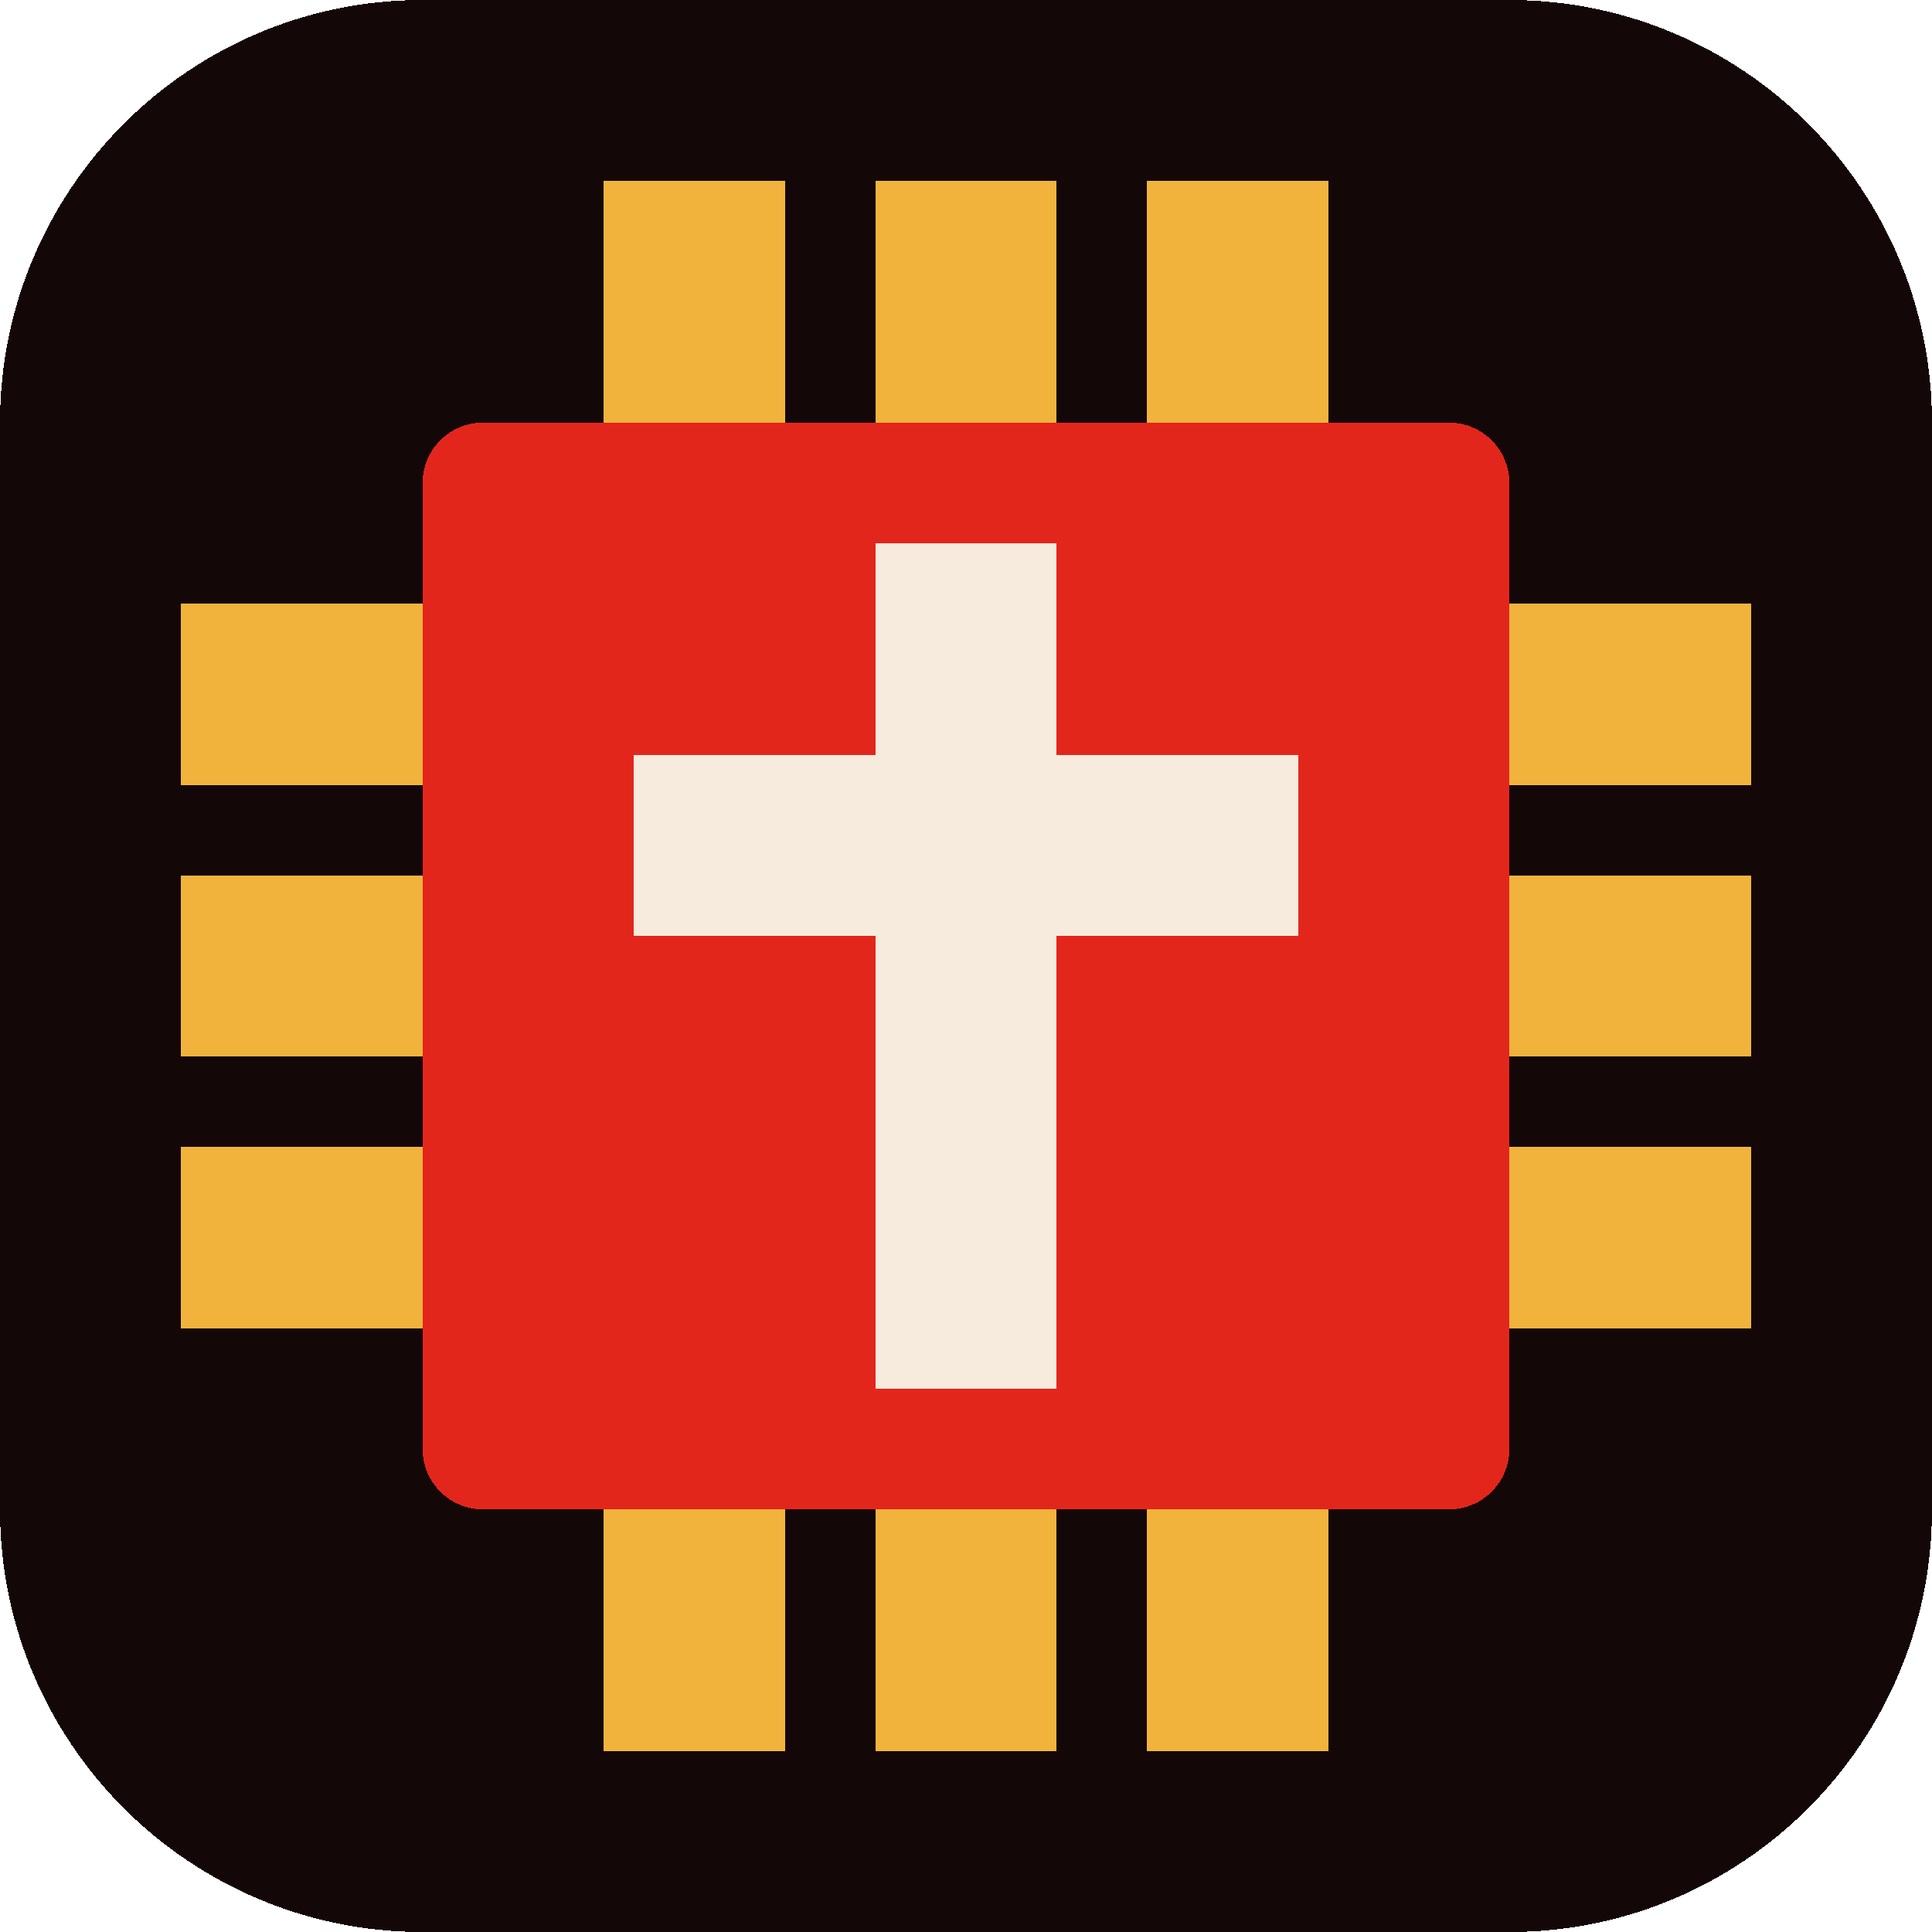
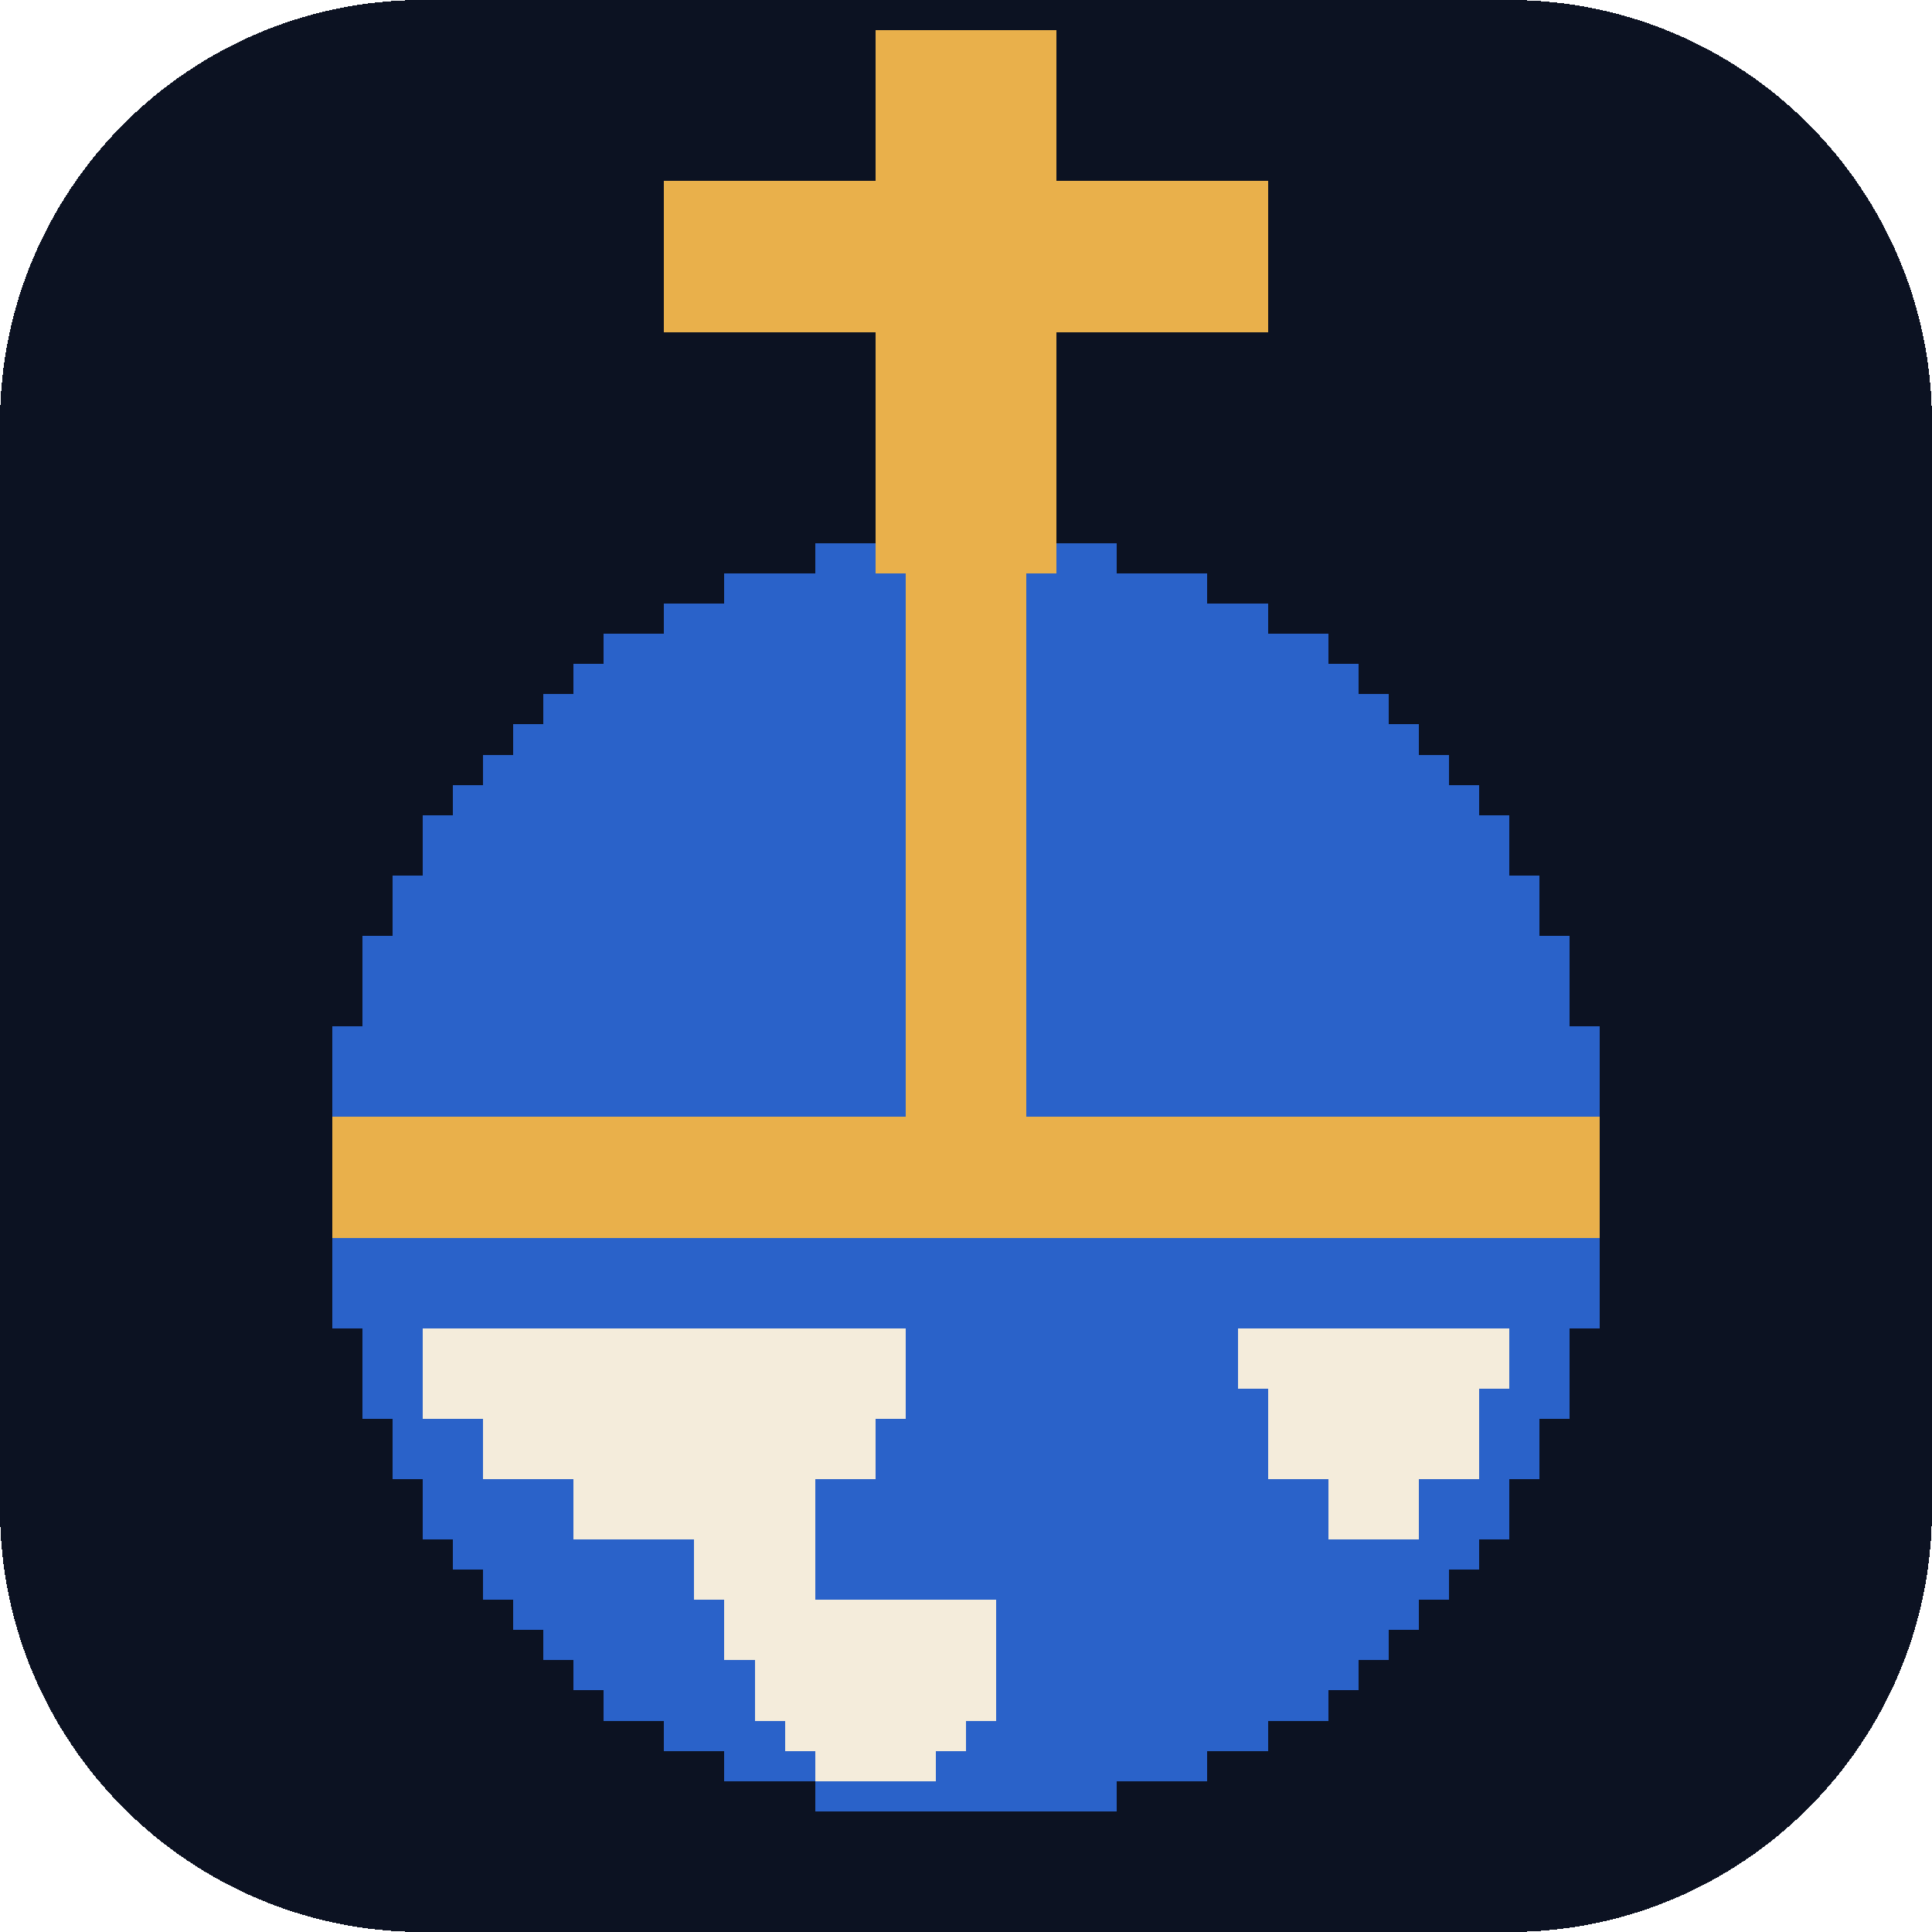
<svg xmlns="http://www.w3.org/2000/svg" viewBox="0 0 64 64" width="64" height="64" shape-rendering="crispEdges">
-   <rect width="64" height="64" rx="14" fill="#140708" />
-   <rect x="20" y="6" width="6" height="8" fill="#f2b33d" />
-   <rect x="20" y="50" width="6" height="8" fill="#f2b33d" />
-   <rect x="6" y="20" width="8" height="6" fill="#f2b33d" />
-   <rect x="50" y="20" width="8" height="6" fill="#f2b33d" />
-   <rect x="29" y="6" width="6" height="8" fill="#f2b33d" />
-   <rect x="29" y="50" width="6" height="8" fill="#f2b33d" />
-   <rect x="6" y="29" width="8" height="6" fill="#f2b33d" />
-   <rect x="50" y="29" width="8" height="6" fill="#f2b33d" />
-   <rect x="38" y="6" width="6" height="8" fill="#f2b33d" />
-   <rect x="38" y="50" width="6" height="8" fill="#f2b33d" />
-   <rect x="6" y="38" width="8" height="6" fill="#f2b33d" />
-   <rect x="50" y="38" width="8" height="6" fill="#f2b33d" />
-   <rect x="14" y="14" width="36" height="36" rx="2" fill="#e3261c" />
-   <rect x="29" y="18" width="6" height="28" fill="#f6ebdd" />
-   <rect x="21" y="25" width="22" height="6" fill="#f6ebdd" />
+   <rect width="64" height="64" rx="14" fill="#0c1222" />
+   <rect x="27" y="18" width="10" height="1" fill="#2a62c9" />
+   <rect x="24" y="19" width="16" height="1" fill="#2a62c9" />
+   <rect x="22" y="20" width="20" height="1" fill="#2a62c9" />
+   <rect x="20" y="21" width="24" height="1" fill="#2a62c9" />
+   <rect x="19" y="22" width="26" height="1" fill="#2a62c9" />
+   <rect x="18" y="23" width="28" height="1" fill="#2a62c9" />
+   <rect x="17" y="24" width="30" height="1" fill="#2a62c9" />
+   <rect x="16" y="25" width="32" height="1" fill="#2a62c9" />
+   <rect x="15" y="26" width="34" height="1" fill="#2a62c9" />
+   <rect x="14" y="27" width="36" height="2" fill="#2a62c9" />
+   <rect x="13" y="29" width="38" height="2" fill="#2a62c9" />
+   <rect x="12" y="31" width="40" height="3" fill="#2a62c9" />
+   <rect x="11" y="34" width="42" height="10" fill="#2a62c9" />
+   <rect x="12" y="44" width="40" height="3" fill="#2a62c9" />
+   <rect x="13" y="47" width="38" height="2" fill="#2a62c9" />
+   <rect x="14" y="49" width="36" height="2" fill="#2a62c9" />
+   <rect x="15" y="51" width="34" height="1" fill="#2a62c9" />
+   <rect x="16" y="52" width="32" height="1" fill="#2a62c9" />
+   <rect x="17" y="53" width="30" height="1" fill="#2a62c9" />
+   <rect x="18" y="54" width="28" height="1" fill="#2a62c9" />
+   <rect x="19" y="55" width="26" height="1" fill="#2a62c9" />
+   <rect x="20" y="56" width="24" height="1" fill="#2a62c9" />
+   <rect x="22" y="57" width="20" height="1" fill="#2a62c9" />
+   <rect x="24" y="58" width="16" height="1" fill="#2a62c9" />
+   <rect x="27" y="59" width="10" height="1" fill="#2a62c9" />
+   <rect x="14" y="44" width="16" height="3" fill="#f4ecdb" />
+   <rect x="41" y="44" width="9" height="2" fill="#f4ecdb" />
+   <rect x="42" y="46" width="7" height="3" fill="#f4ecdb" />
+   <rect x="16" y="47" width="13" height="2" fill="#f4ecdb" />
+   <rect x="19" y="49" width="8" height="2" fill="#f4ecdb" />
+   <rect x="44" y="49" width="3" height="2" fill="#f4ecdb" />
+   <rect x="23" y="51" width="4" height="2" fill="#f4ecdb" />
+   <rect x="24" y="53" width="9" height="2" fill="#f4ecdb" />
+   <rect x="25" y="55" width="8" height="2" fill="#f4ecdb" />
+   <rect x="26" y="57" width="6" height="1" fill="#f4ecdb" />
+   <rect x="27" y="58" width="4" height="1" fill="#f4ecdb" />
+   <rect x="30" y="18" width="4" height="20" fill="#e9b04b" />
+   <rect x="11" y="37" width="42" height="4" fill="#e9b04b" />
+   <rect x="29" y="1" width="6" height="18" fill="#e9b04b" />
+   <rect x="22" y="6" width="20" height="5" fill="#e9b04b" />
</svg>
